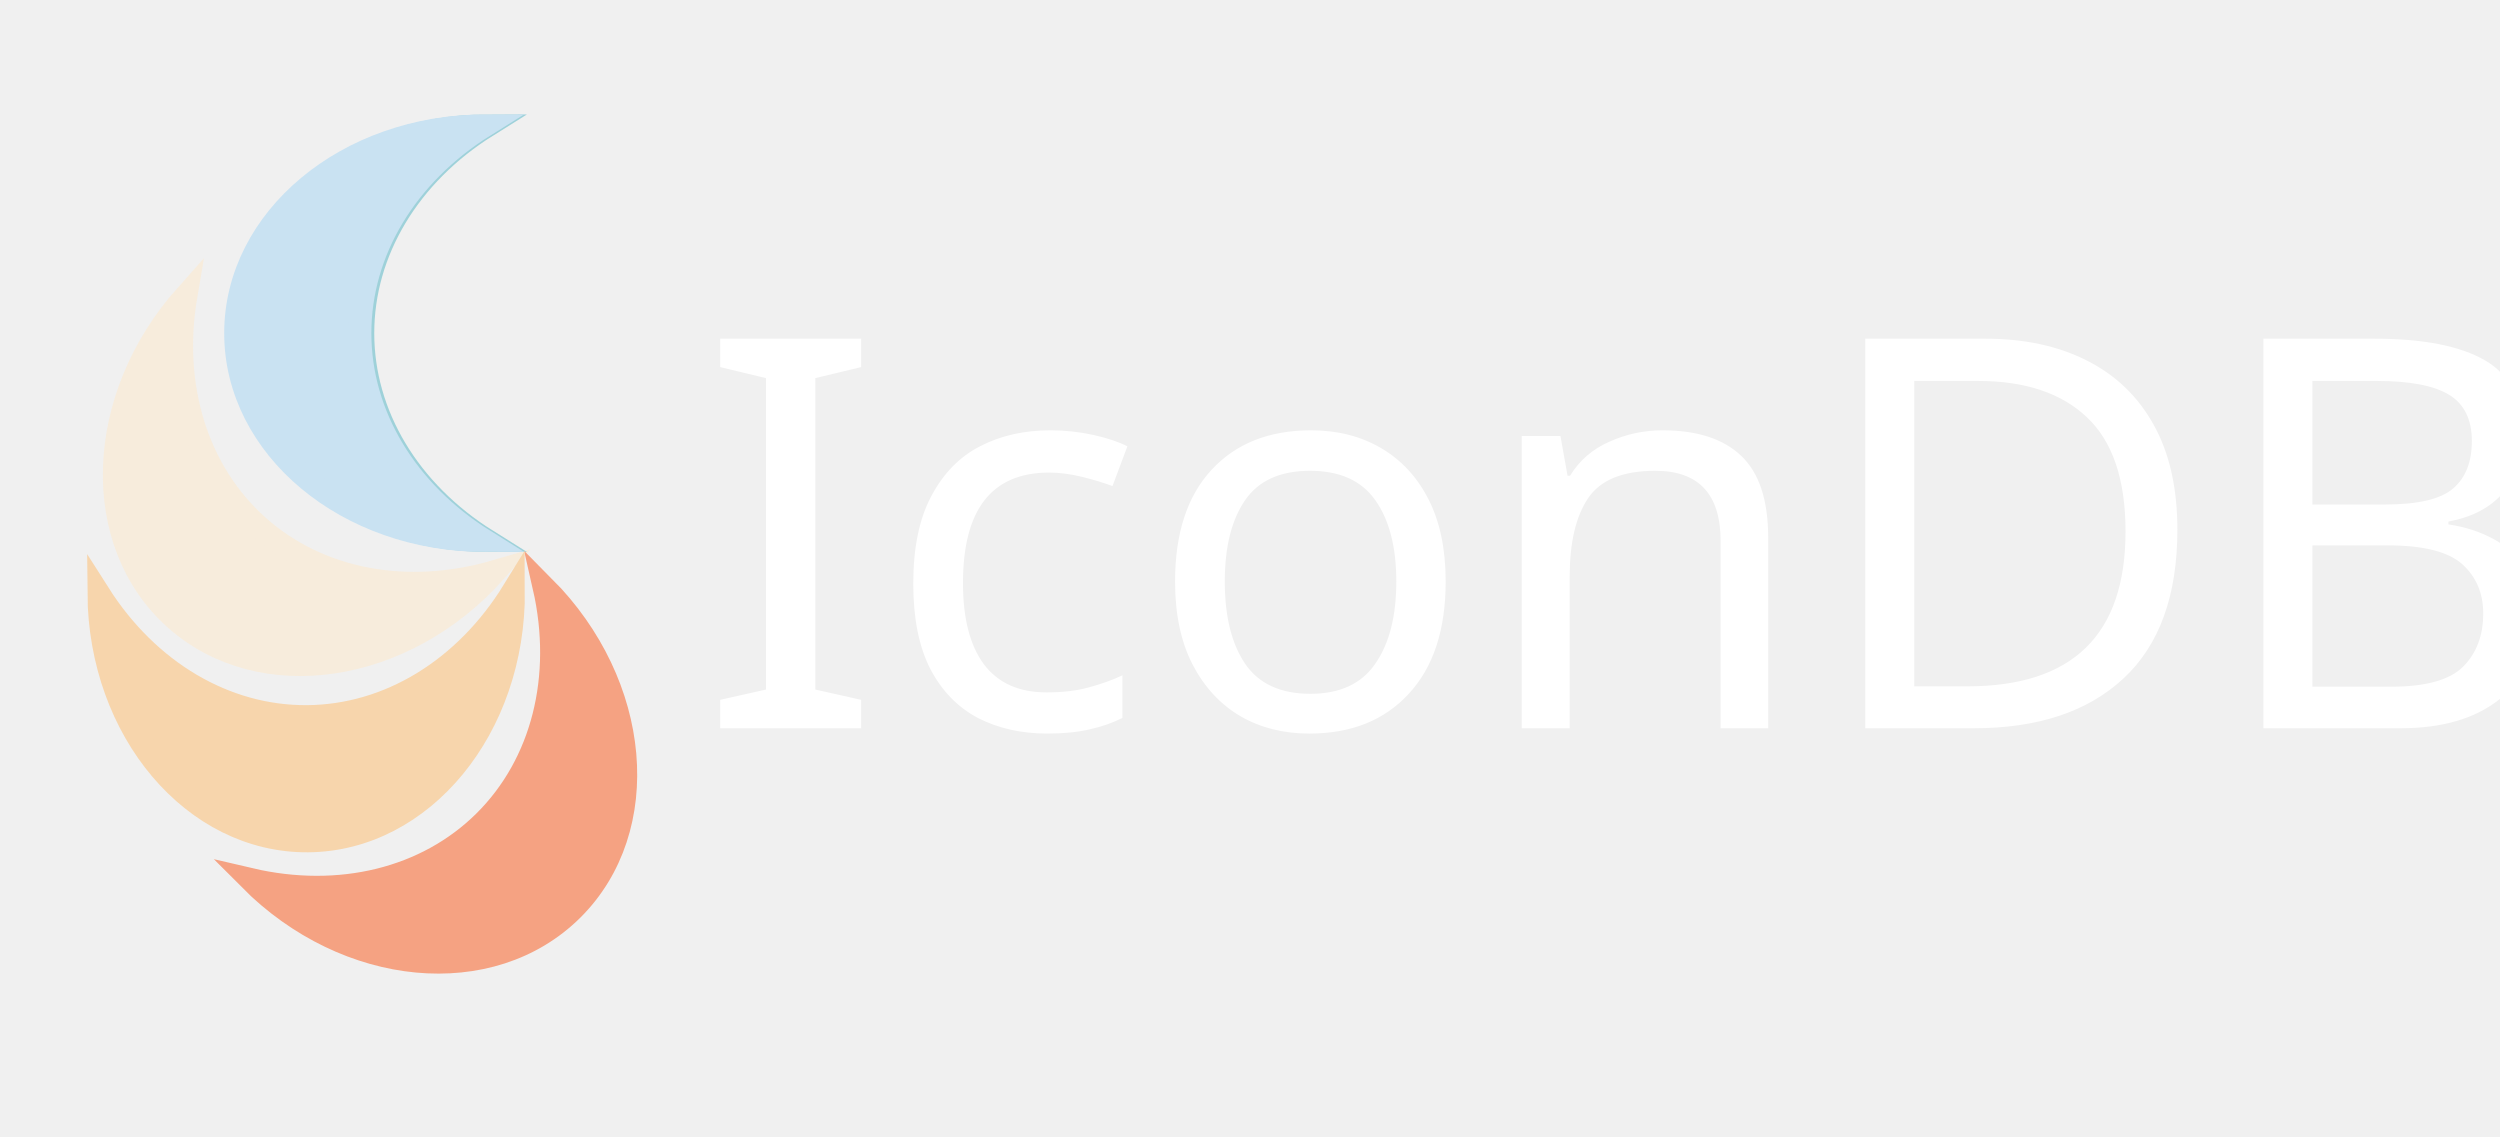
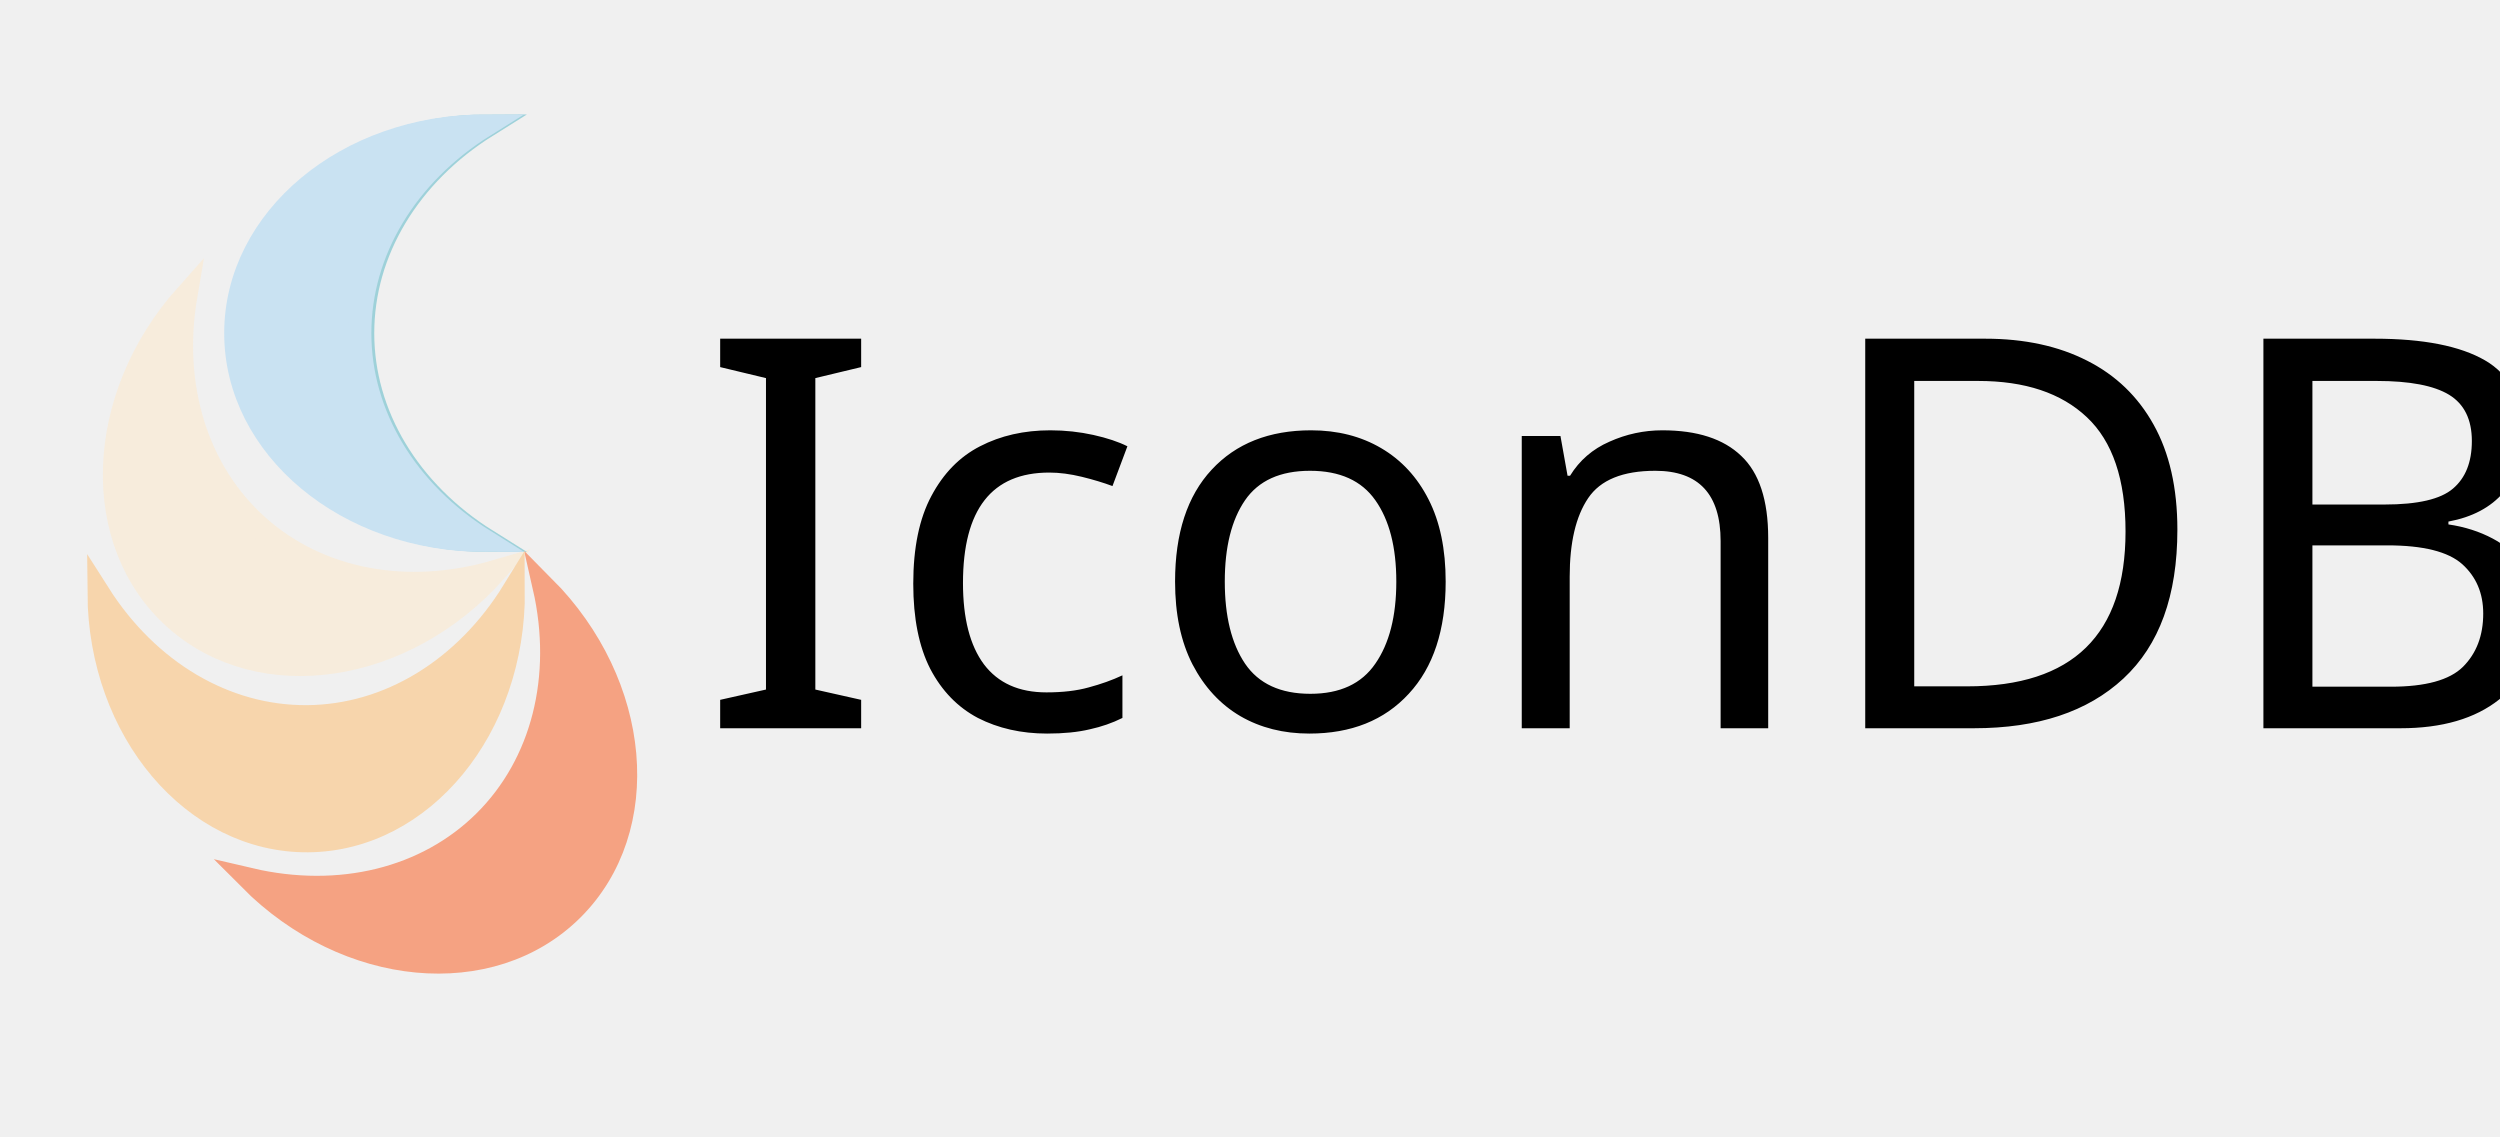
<svg xmlns="http://www.w3.org/2000/svg" width="110" height="50">
  <g>
    <path fill="#fff" stroke="#32320F" opacity="NaN" d="m78.269,-30.577l44.423,0" id="svg_8" />
-     <text xml:space="preserve" text-anchor="start" font-family="'Assistant'" font-size="24" id="svg_1" y="32.043" x="30.733" stroke-width="0" stroke="#000" fill="white">IconDB</text>
+     <text xml:space="preserve" text-anchor="start" font-family="'Assistant'" font-size="24" id="svg_1" y="32.043" x="30.733" stroke-width="0" stroke="#000" fill="#000000">IconDB</text>
    <path transform="rotate(-48.2834 11.3552 23.1506)" stroke="#f7ecdc" id="svg_6" d="m16.83,32.275l0,0c-6.046,0 -10.949,-4.084 -10.949,-9.124c0,-5.039 4.903,-9.124 10.949,-9.124l0,0c-3.446,2.154 -5.474,5.534 -5.474,9.124s2.028,6.97 5.474,9.124z" fill="#f7ecdc" />
    <path stroke="#9ed1d9" id="svg_10" d="m21.441,23.784l0,0c-6.046,0 -10.949,-4.084 -10.949,-9.124c0,-5.039 4.903,-9.124 10.949,-9.124l0,0c-3.446,2.154 -5.474,5.534 -5.474,9.124s2.028,6.97 5.474,9.124z" fill="#9ed1d9" />
    <path transform="rotate(-134.825 21.3236 36.1384)" stroke="#f5a282" id="svg_11" d="m26.798,45.262l0,0c-6.046,0 -10.949,-4.084 -10.949,-9.124c0,-5.039 4.903,-9.124 10.949,-9.124l0,0c-3.446,2.154 -5.474,5.534 -5.474,9.124s2.028,6.97 5.474,9.124z" fill="#f5a282" />
    <path transform="rotate(-90.4203 13.511 31.5267)" stroke="#f7d5ac" id="svg_13" d="m18.985,40.651l0,0c-6.046,0 -10.949,-4.084 -10.949,-9.124c0,-5.039 4.903,-9.124 10.949,-9.124l0,0c-3.446,2.154 -5.474,5.534 -5.474,9.124s2.028,6.97 5.474,9.124z" fill="#f7d5ac" />
    <path stroke="#c9e2f2" id="svg_14" d="m21.314,23.784l0,0c-6.046,0 -10.949,-4.084 -10.949,-9.124c0,-5.039 4.903,-9.124 10.949,-9.124l0,0c-3.446,2.154 -5.474,5.534 -5.474,9.124s2.028,6.97 5.474,9.124z" fill="#c9e2f2" />
  </g>
</svg>
